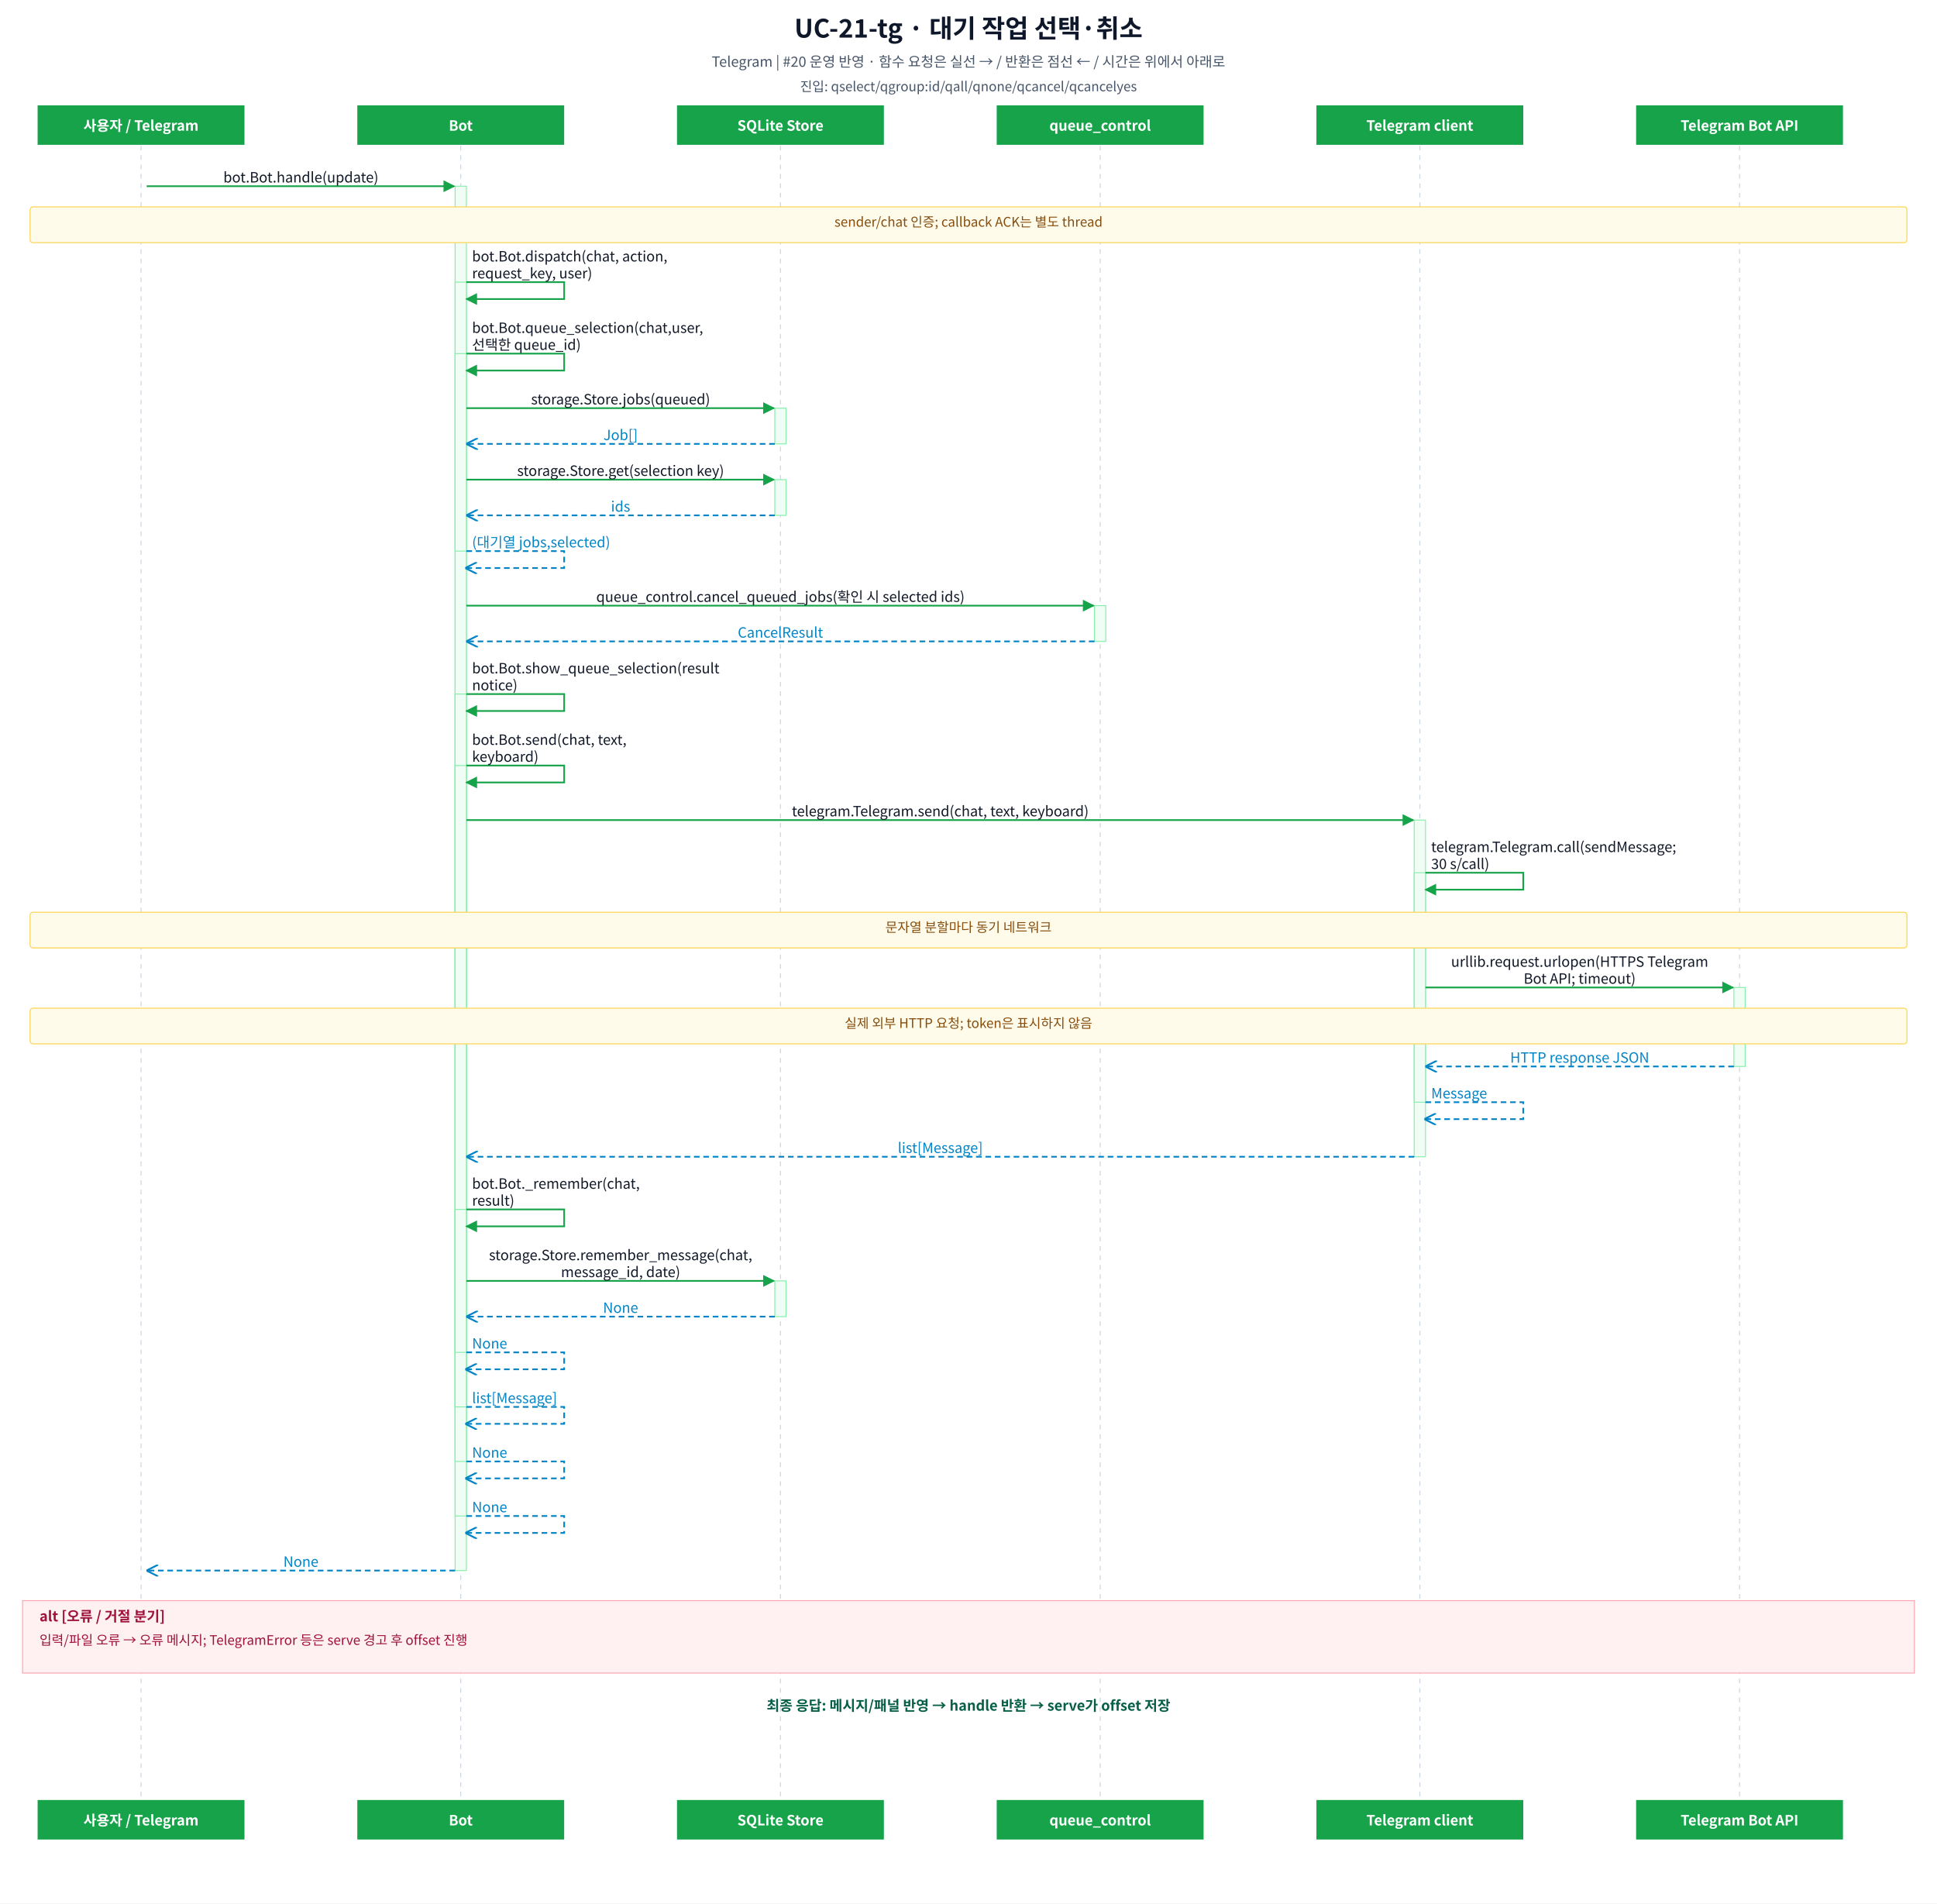
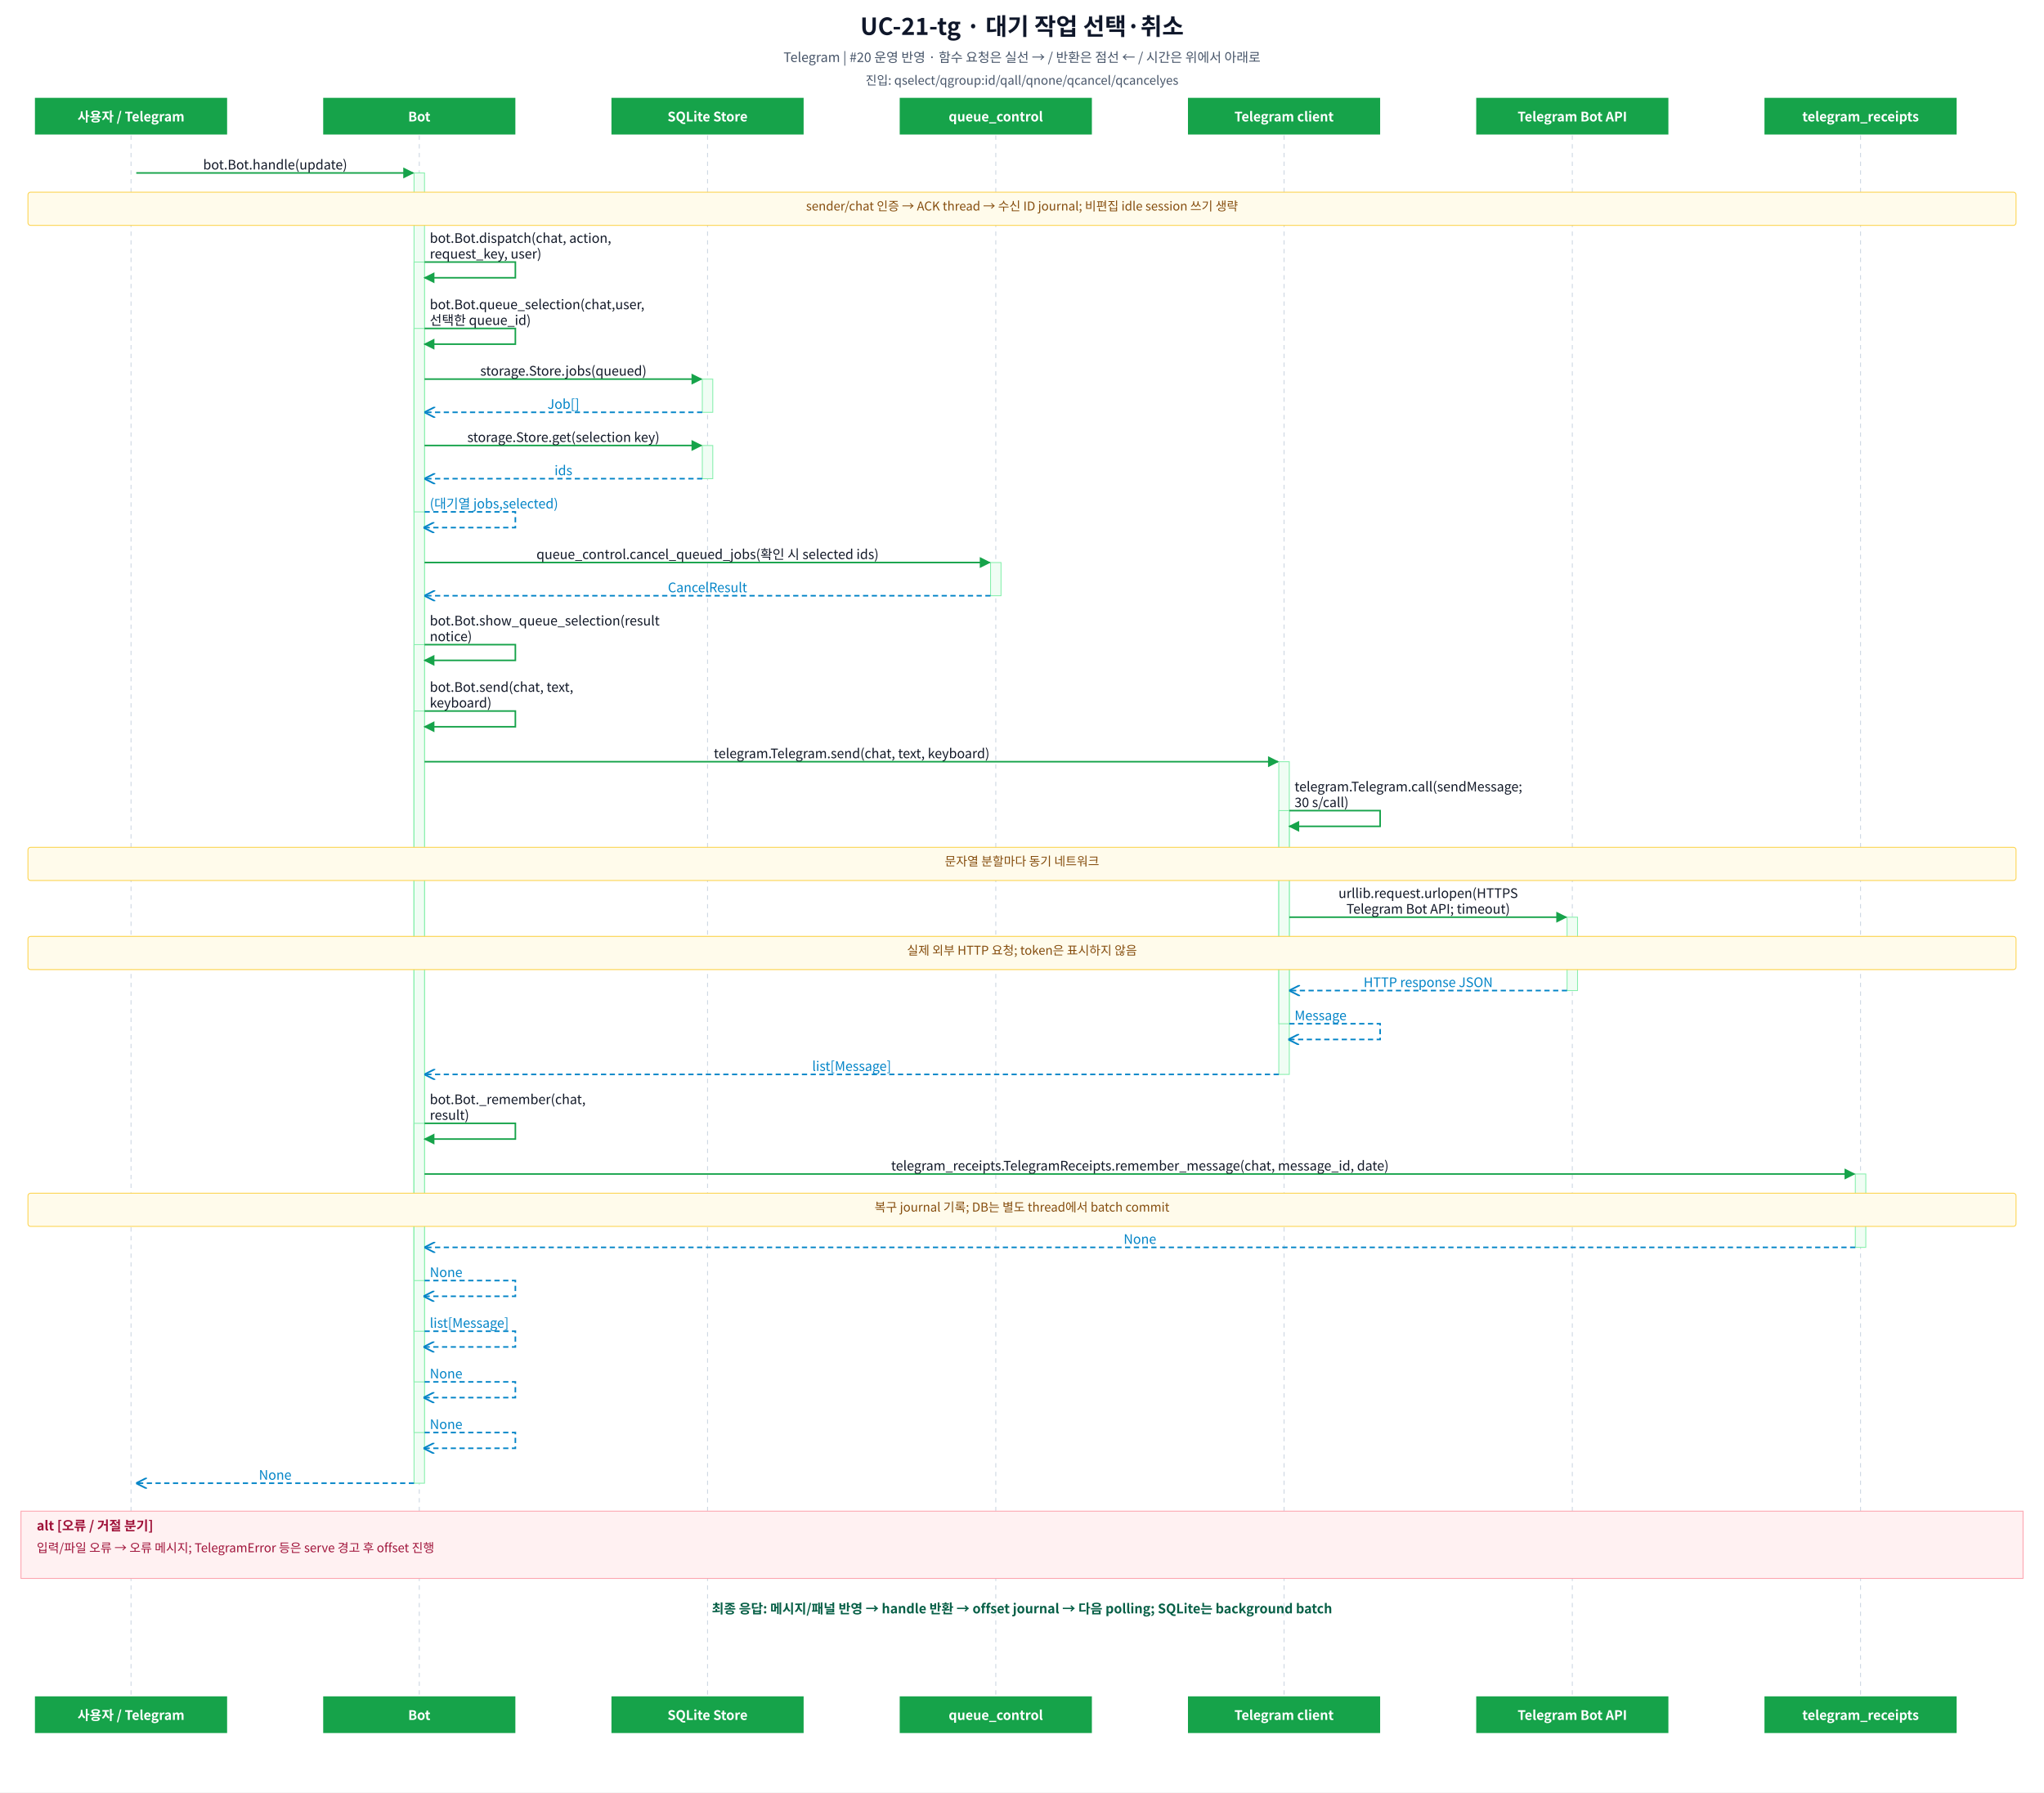
- <svg xmlns="http://www.w3.org/2000/svg" width="2060" height="2024" viewBox="0 0 2060 2024" role="img" aria-label="대기 작업 선택·취소">
+ <svg xmlns="http://www.w3.org/2000/svg" width="2340" height="2052" viewBox="0 0 2340 2052" role="img" aria-label="대기 작업 선택·취소">
  <defs>
    <marker id="req" viewBox="0 0 10 10" refX="9" refY="5" markerWidth="7" markerHeight="7" orient="auto-start-reverse">
      <path d="M0 0 L10 5 L0 10 z" fill="#16a34a" />
    </marker>
    <marker id="ret" viewBox="0 0 10 10" refX="9" refY="5" markerWidth="7" markerHeight="7" orient="auto-start-reverse">
      <path d="M0 0 L10 5 L0 10" fill="none" stroke="#0284c7" stroke-width="1.5" />
    </marker>
  </defs>
  <rect width="100%" height="100%" fill="white" />
  <g font-family="Noto Sans CJK KR, sans-serif">
-     <text x="1030.0" y="40" text-anchor="middle" font-size="27" fill="#0f172a" font-weight="700">UC-21-tg · 대기 작업 선택·취소</text>
-     <text x="1030.0" y="71" text-anchor="middle" font-size="15" fill="#475569">Telegram | #20 운영 반영 · 함수 요청은 실선 → / 반환은 점선 ← / 시간은 위에서 아래로</text>
-     <text x="1030.0" y="97" text-anchor="middle" font-size="14" fill="#475569">진입: qselect/qgroup:id/qall/qnone/qcancel/qcancelyes</text>
-     <path d="M150.0,155 V1914" stroke="#cbd5e1" stroke-dasharray="5 5" />
+     <text x="1170.0" y="40" text-anchor="middle" font-size="27" fill="#0f172a" font-weight="700">UC-21-tg · 대기 작업 선택·취소</text>
+     <text x="1170.0" y="71" text-anchor="middle" font-size="15" fill="#475569">Telegram | #20 운영 반영 · 함수 요청은 실선 → / 반환은 점선 ← / 시간은 위에서 아래로</text>
+     <text x="1170.0" y="97" text-anchor="middle" font-size="14" fill="#475569">진입: qselect/qgroup:id/qall/qnone/qcancel/qcancelyes</text>
+     <path d="M150.0,155 V1942" stroke="#cbd5e1" stroke-dasharray="5 5" />
    <rect x="40.0" y="112" width="220" height="42" fill="#16a34a" />
    <text x="150.0" y="139" text-anchor="middle" font-size="15" fill="white" font-weight="700">사용자 / Telegram</text>
-     <rect x="40.0" y="1914" width="220" height="42" fill="#16a34a" />
-     <text x="150.0" y="1941" text-anchor="middle" font-size="15" fill="white" font-weight="700">사용자 / Telegram</text>
-     <path d="M490.0,155 V1914" stroke="#cbd5e1" stroke-dasharray="5 5" />
-     <rect x="380.0" y="112" width="220" height="42" fill="#16a34a" />
-     <text x="490.0" y="139" text-anchor="middle" font-size="15" fill="white" font-weight="700">Bot</text>
-     <rect x="380.0" y="1914" width="220" height="42" fill="#16a34a" />
-     <text x="490.0" y="1941" text-anchor="middle" font-size="15" fill="white" font-weight="700">Bot</text>
-     <path d="M830.0,155 V1914" stroke="#cbd5e1" stroke-dasharray="5 5" />
-     <rect x="720.0" y="112" width="220" height="42" fill="#16a34a" />
-     <text x="830.0" y="139" text-anchor="middle" font-size="15" fill="white" font-weight="700">SQLite Store</text>
-     <rect x="720.0" y="1914" width="220" height="42" fill="#16a34a" />
-     <text x="830.0" y="1941" text-anchor="middle" font-size="15" fill="white" font-weight="700">SQLite Store</text>
-     <path d="M1170.0,155 V1914" stroke="#cbd5e1" stroke-dasharray="5 5" />
-     <rect x="1060.0" y="112" width="220" height="42" fill="#16a34a" />
-     <text x="1170.0" y="139" text-anchor="middle" font-size="15" fill="white" font-weight="700">queue_control</text>
-     <rect x="1060.0" y="1914" width="220" height="42" fill="#16a34a" />
-     <text x="1170.0" y="1941" text-anchor="middle" font-size="15" fill="white" font-weight="700">queue_control</text>
-     <path d="M1510.0,155 V1914" stroke="#cbd5e1" stroke-dasharray="5 5" />
-     <rect x="1400.0" y="112" width="220" height="42" fill="#16a34a" />
-     <text x="1510.0" y="139" text-anchor="middle" font-size="15" fill="white" font-weight="700">Telegram client</text>
-     <rect x="1400.0" y="1914" width="220" height="42" fill="#16a34a" />
-     <text x="1510.0" y="1941" text-anchor="middle" font-size="15" fill="white" font-weight="700">Telegram client</text>
-     <path d="M1850.0,155 V1914" stroke="#cbd5e1" stroke-dasharray="5 5" />
-     <rect x="1740.0" y="112" width="220" height="42" fill="#16a34a" />
-     <text x="1850.0" y="139" text-anchor="middle" font-size="15" fill="white" font-weight="700">Telegram Bot API</text>
-     <rect x="1740.0" y="1914" width="220" height="42" fill="#16a34a" />
-     <text x="1850.0" y="1941" text-anchor="middle" font-size="15" fill="white" font-weight="700">Telegram Bot API</text>
-     <rect x="484.0" y="198" width="12" height="1472" fill="#f0fdf4" stroke="#86efac" />
-     <rect x="484.0" y="300" width="12" height="1312" fill="#f0fdf4" stroke="#86efac" />
-     <rect x="484.0" y="738" width="12" height="816" fill="#f0fdf4" stroke="#86efac" />
-     <rect x="484.0" y="814" width="12" height="682" fill="#f0fdf4" stroke="#86efac" />
-     <rect x="1504.0" y="872" width="12" height="358" fill="#f0fdf4" stroke="#86efac" />
-     <rect x="1504.0" y="928" width="12" height="244" fill="#f0fdf4" stroke="#86efac" />
-     <rect x="484.0" y="376" width="12" height="210" fill="#f0fdf4" stroke="#86efac" />
-     <rect x="484.0" y="1286" width="12" height="152" fill="#f0fdf4" stroke="#86efac" />
-     <rect x="1844.0" y="1050" width="12" height="84" fill="#f0fdf4" stroke="#86efac" />
-     <rect x="824.0" y="434" width="12" height="38" fill="#f0fdf4" stroke="#86efac" />
-     <rect x="824.0" y="510" width="12" height="38" fill="#f0fdf4" stroke="#86efac" />
-     <rect x="1164.0" y="644" width="12" height="38" fill="#f0fdf4" stroke="#86efac" />
-     <rect x="824.0" y="1362" width="12" height="38" fill="#f0fdf4" stroke="#86efac" />
-     <path d="M156.0,198 H483.0" fill="none" stroke="#16a34a" stroke-width="1.8" marker-end="url(#req)" />
-     <text x="320.0" y="194" text-anchor="middle" font-size="15" fill="#111827">bot.Bot.handle(update)</text>
-     <rect x="32" y="220" width="1996" height="38" rx="3" fill="#fffbeb" stroke="#fcd34d" />
-     <text x="1030.0" y="241" text-anchor="middle" font-size="14" fill="#854d0e">sender/chat 인증; callback ACK는 별도 thread</text>
-     <path d="M496.0,300 H600.0 V318 H496.0" fill="none" stroke="#16a34a" stroke-width="1.8" marker-end="url(#req)" />
-     <text x="502.0" y="278" text-anchor="start" font-size="15" fill="#111827">bot.Bot.dispatch(chat, action,</text>
-     <text x="502.0" y="296" text-anchor="start" font-size="15" fill="#111827">request_key, user)</text>
-     <path d="M496.0,376 H600.0 V394 H496.0" fill="none" stroke="#16a34a" stroke-width="1.8" marker-end="url(#req)" />
-     <text x="502.0" y="354" text-anchor="start" font-size="15" fill="#111827">bot.Bot.queue_selection(chat,user,</text>
-     <text x="502.0" y="372" text-anchor="start" font-size="15" fill="#111827">선택한 queue_id)</text>
-     <path d="M496.0,434 H823.0" fill="none" stroke="#16a34a" stroke-width="1.8" marker-end="url(#req)" />
-     <text x="660.0" y="430" text-anchor="middle" font-size="15" fill="#111827">storage.Store.jobs(queued)</text>
-     <path d="M824.0,472 H497.0" fill="none" stroke="#0284c7" stroke-width="1.8" stroke-dasharray="6 4" marker-end="url(#ret)" />
-     <text x="660.0" y="468" text-anchor="middle" font-size="15" fill="#0284c7">Job[]</text>
-     <path d="M496.0,510 H823.0" fill="none" stroke="#16a34a" stroke-width="1.8" marker-end="url(#req)" />
-     <text x="660.0" y="506" text-anchor="middle" font-size="15" fill="#111827">storage.Store.get(selection key)</text>
-     <path d="M824.0,548 H497.0" fill="none" stroke="#0284c7" stroke-width="1.8" stroke-dasharray="6 4" marker-end="url(#ret)" />
-     <text x="660.0" y="544" text-anchor="middle" font-size="15" fill="#0284c7">ids</text>
-     <path d="M496.0,586 H600.0 V604 H496.0" fill="none" stroke="#0284c7" stroke-width="1.8" stroke-dasharray="6 4" marker-end="url(#ret)" />
-     <text x="502.0" y="582" text-anchor="start" font-size="15" fill="#0284c7">(대기열 jobs,selected)</text>
-     <path d="M496.0,644 H1163.0" fill="none" stroke="#16a34a" stroke-width="1.8" marker-end="url(#req)" />
+     <rect x="40.0" y="1942" width="220" height="42" fill="#16a34a" />
+     <text x="150.0" y="1969" text-anchor="middle" font-size="15" fill="white" font-weight="700">사용자 / Telegram</text>
+     <path d="M480.0,155 V1942" stroke="#cbd5e1" stroke-dasharray="5 5" />
+     <rect x="370.0" y="112" width="220" height="42" fill="#16a34a" />
+     <text x="480.0" y="139" text-anchor="middle" font-size="15" fill="white" font-weight="700">Bot</text>
+     <rect x="370.0" y="1942" width="220" height="42" fill="#16a34a" />
+     <text x="480.0" y="1969" text-anchor="middle" font-size="15" fill="white" font-weight="700">Bot</text>
+     <path d="M810.0,155 V1942" stroke="#cbd5e1" stroke-dasharray="5 5" />
+     <rect x="700.0" y="112" width="220" height="42" fill="#16a34a" />
+     <text x="810.0" y="139" text-anchor="middle" font-size="15" fill="white" font-weight="700">SQLite Store</text>
+     <rect x="700.0" y="1942" width="220" height="42" fill="#16a34a" />
+     <text x="810.0" y="1969" text-anchor="middle" font-size="15" fill="white" font-weight="700">SQLite Store</text>
+     <path d="M1140.0,155 V1942" stroke="#cbd5e1" stroke-dasharray="5 5" />
+     <rect x="1030.0" y="112" width="220" height="42" fill="#16a34a" />
+     <text x="1140.0" y="139" text-anchor="middle" font-size="15" fill="white" font-weight="700">queue_control</text>
+     <rect x="1030.0" y="1942" width="220" height="42" fill="#16a34a" />
+     <text x="1140.0" y="1969" text-anchor="middle" font-size="15" fill="white" font-weight="700">queue_control</text>
+     <path d="M1470.0,155 V1942" stroke="#cbd5e1" stroke-dasharray="5 5" />
+     <rect x="1360.0" y="112" width="220" height="42" fill="#16a34a" />
+     <text x="1470.0" y="139" text-anchor="middle" font-size="15" fill="white" font-weight="700">Telegram client</text>
+     <rect x="1360.0" y="1942" width="220" height="42" fill="#16a34a" />
+     <text x="1470.0" y="1969" text-anchor="middle" font-size="15" fill="white" font-weight="700">Telegram client</text>
+     <path d="M1800.0,155 V1942" stroke="#cbd5e1" stroke-dasharray="5 5" />
+     <rect x="1690.0" y="112" width="220" height="42" fill="#16a34a" />
+     <text x="1800.0" y="139" text-anchor="middle" font-size="15" fill="white" font-weight="700">Telegram Bot API</text>
+     <rect x="1690.0" y="1942" width="220" height="42" fill="#16a34a" />
+     <text x="1800.0" y="1969" text-anchor="middle" font-size="15" fill="white" font-weight="700">Telegram Bot API</text>
+     <path d="M2130.0,155 V1942" stroke="#cbd5e1" stroke-dasharray="5 5" />
+     <rect x="2020.0" y="112" width="220" height="42" fill="#16a34a" />
+     <text x="2130.0" y="139" text-anchor="middle" font-size="15" fill="white" font-weight="700">telegram_receipts</text>
+     <rect x="2020.0" y="1942" width="220" height="42" fill="#16a34a" />
+     <text x="2130.0" y="1969" text-anchor="middle" font-size="15" fill="white" font-weight="700">telegram_receipts</text>
+     <rect x="474.0" y="198" width="12" height="1500" fill="#f0fdf4" stroke="#86efac" />
+     <rect x="474.0" y="300" width="12" height="1340" fill="#f0fdf4" stroke="#86efac" />
+     <rect x="474.0" y="738" width="12" height="844" fill="#f0fdf4" stroke="#86efac" />
+     <rect x="474.0" y="814" width="12" height="710" fill="#f0fdf4" stroke="#86efac" />
+     <rect x="1464.0" y="872" width="12" height="358" fill="#f0fdf4" stroke="#86efac" />
+     <rect x="1464.0" y="928" width="12" height="244" fill="#f0fdf4" stroke="#86efac" />
+     <rect x="474.0" y="376" width="12" height="210" fill="#f0fdf4" stroke="#86efac" />
+     <rect x="474.0" y="1286" width="12" height="180" fill="#f0fdf4" stroke="#86efac" />
+     <rect x="1794.0" y="1050" width="12" height="84" fill="#f0fdf4" stroke="#86efac" />
+     <rect x="2124.0" y="1344" width="12" height="84" fill="#f0fdf4" stroke="#86efac" />
+     <rect x="804.0" y="434" width="12" height="38" fill="#f0fdf4" stroke="#86efac" />
+     <rect x="804.0" y="510" width="12" height="38" fill="#f0fdf4" stroke="#86efac" />
+     <rect x="1134.0" y="644" width="12" height="38" fill="#f0fdf4" stroke="#86efac" />
+     <path d="M156.0,198 H473.0" fill="none" stroke="#16a34a" stroke-width="1.8" marker-end="url(#req)" />
+     <text x="315.0" y="194" text-anchor="middle" font-size="15" fill="#111827">bot.Bot.handle(update)</text>
+     <rect x="32" y="220" width="2276" height="38" rx="3" fill="#fffbeb" stroke="#fcd34d" />
+     <text x="1170.0" y="241" text-anchor="middle" font-size="14" fill="#854d0e">sender/chat 인증 → ACK thread → 수신 ID journal; 비편집 idle session 쓰기 생략</text>
+     <path d="M486.0,300 H590.0 V318 H486.0" fill="none" stroke="#16a34a" stroke-width="1.8" marker-end="url(#req)" />
+     <text x="492.0" y="278" text-anchor="start" font-size="15" fill="#111827">bot.Bot.dispatch(chat, action,</text>
+     <text x="492.0" y="296" text-anchor="start" font-size="15" fill="#111827">request_key, user)</text>
+     <path d="M486.0,376 H590.0 V394 H486.0" fill="none" stroke="#16a34a" stroke-width="1.8" marker-end="url(#req)" />
+     <text x="492.0" y="354" text-anchor="start" font-size="15" fill="#111827">bot.Bot.queue_selection(chat,user,</text>
+     <text x="492.0" y="372" text-anchor="start" font-size="15" fill="#111827">선택한 queue_id)</text>
+     <path d="M486.0,434 H803.0" fill="none" stroke="#16a34a" stroke-width="1.8" marker-end="url(#req)" />
+     <text x="645.0" y="430" text-anchor="middle" font-size="15" fill="#111827">storage.Store.jobs(queued)</text>
+     <path d="M804.0,472 H487.0" fill="none" stroke="#0284c7" stroke-width="1.8" stroke-dasharray="6 4" marker-end="url(#ret)" />
+     <text x="645.0" y="468" text-anchor="middle" font-size="15" fill="#0284c7">Job[]</text>
+     <path d="M486.0,510 H803.0" fill="none" stroke="#16a34a" stroke-width="1.8" marker-end="url(#req)" />
+     <text x="645.0" y="506" text-anchor="middle" font-size="15" fill="#111827">storage.Store.get(selection key)</text>
+     <path d="M804.0,548 H487.0" fill="none" stroke="#0284c7" stroke-width="1.8" stroke-dasharray="6 4" marker-end="url(#ret)" />
+     <text x="645.0" y="544" text-anchor="middle" font-size="15" fill="#0284c7">ids</text>
+     <path d="M486.0,586 H590.0 V604 H486.0" fill="none" stroke="#0284c7" stroke-width="1.8" stroke-dasharray="6 4" marker-end="url(#ret)" />
+     <text x="492.0" y="582" text-anchor="start" font-size="15" fill="#0284c7">(대기열 jobs,selected)</text>
+     <path d="M486.0,644 H1133.0" fill="none" stroke="#16a34a" stroke-width="1.8" marker-end="url(#req)" />
    <a href="D-08.svg" target="_blank">
-       <text x="830.0" y="640" text-anchor="middle" font-size="15" fill="#111827">queue_control.cancel_queued_jobs(확인 시 selected ids)</text>
+       <text x="810.0" y="640" text-anchor="middle" font-size="15" fill="#111827">queue_control.cancel_queued_jobs(확인 시 selected ids)</text>
    </a>
-     <path d="M1164.0,682 H497.0" fill="none" stroke="#0284c7" stroke-width="1.8" stroke-dasharray="6 4" marker-end="url(#ret)" />
-     <text x="830.0" y="678" text-anchor="middle" font-size="15" fill="#0284c7">CancelResult</text>
-     <path d="M496.0,738 H600.0 V756 H496.0" fill="none" stroke="#16a34a" stroke-width="1.8" marker-end="url(#req)" />
-     <text x="502.0" y="716" text-anchor="start" font-size="15" fill="#111827">bot.Bot.show_queue_selection(result</text>
-     <text x="502.0" y="734" text-anchor="start" font-size="15" fill="#111827">notice)</text>
-     <path d="M496.0,814 H600.0 V832 H496.0" fill="none" stroke="#16a34a" stroke-width="1.8" marker-end="url(#req)" />
-     <text x="502.0" y="792" text-anchor="start" font-size="15" fill="#111827">bot.Bot.send(chat, text,</text>
-     <text x="502.0" y="810" text-anchor="start" font-size="15" fill="#111827">keyboard)</text>
-     <path d="M496.0,872 H1503.0" fill="none" stroke="#16a34a" stroke-width="1.8" marker-end="url(#req)" />
-     <text x="1000.0" y="868" text-anchor="middle" font-size="15" fill="#111827">telegram.Telegram.send(chat, text, keyboard)</text>
-     <path d="M1516.0,928 H1620.0 V946 H1516.0" fill="none" stroke="#16a34a" stroke-width="1.8" marker-end="url(#req)" />
-     <text x="1522.0" y="906" text-anchor="start" font-size="15" fill="#111827">telegram.Telegram.call(sendMessage;</text>
-     <text x="1522.0" y="924" text-anchor="start" font-size="15" fill="#111827">30 s/call)</text>
-     <rect x="32" y="970" width="1996" height="38" rx="3" fill="#fffbeb" stroke="#fcd34d" />
-     <text x="1030.0" y="991" text-anchor="middle" font-size="14" fill="#854d0e">문자열 분할마다 동기 네트워크</text>
-     <path d="M1516.0,1050 H1843.0" fill="none" stroke="#16a34a" stroke-width="1.8" marker-end="url(#req)" />
-     <text x="1680.0" y="1028" text-anchor="middle" font-size="15" fill="#111827">urllib.request.urlopen(HTTPS Telegram</text>
-     <text x="1680.0" y="1046" text-anchor="middle" font-size="15" fill="#111827">Bot API; timeout)</text>
-     <rect x="32" y="1072" width="1996" height="38" rx="3" fill="#fffbeb" stroke="#fcd34d" />
-     <text x="1030.0" y="1093" text-anchor="middle" font-size="14" fill="#854d0e">실제 외부 HTTP 요청; token은 표시하지 않음</text>
-     <path d="M1844.0,1134 H1517.0" fill="none" stroke="#0284c7" stroke-width="1.8" stroke-dasharray="6 4" marker-end="url(#ret)" />
-     <text x="1680.0" y="1130" text-anchor="middle" font-size="15" fill="#0284c7">HTTP response JSON</text>
-     <path d="M1516.0,1172 H1620.0 V1190 H1516.0" fill="none" stroke="#0284c7" stroke-width="1.8" stroke-dasharray="6 4" marker-end="url(#ret)" />
-     <text x="1522.0" y="1168" text-anchor="start" font-size="15" fill="#0284c7">Message</text>
-     <path d="M1504.0,1230 H497.0" fill="none" stroke="#0284c7" stroke-width="1.8" stroke-dasharray="6 4" marker-end="url(#ret)" />
-     <text x="1000.0" y="1226" text-anchor="middle" font-size="15" fill="#0284c7">list[Message]</text>
-     <path d="M496.0,1286 H600.0 V1304 H496.0" fill="none" stroke="#16a34a" stroke-width="1.8" marker-end="url(#req)" />
-     <text x="502.0" y="1264" text-anchor="start" font-size="15" fill="#111827">bot.Bot._remember(chat,</text>
-     <text x="502.0" y="1282" text-anchor="start" font-size="15" fill="#111827">result)</text>
-     <path d="M496.0,1362 H823.0" fill="none" stroke="#16a34a" stroke-width="1.8" marker-end="url(#req)" />
-     <text x="660.0" y="1340" text-anchor="middle" font-size="15" fill="#111827">storage.Store.remember_message(chat,</text>
-     <text x="660.0" y="1358" text-anchor="middle" font-size="15" fill="#111827">message_id, date)</text>
-     <path d="M824.0,1400 H497.0" fill="none" stroke="#0284c7" stroke-width="1.8" stroke-dasharray="6 4" marker-end="url(#ret)" />
-     <text x="660.0" y="1396" text-anchor="middle" font-size="15" fill="#0284c7">None</text>
-     <path d="M496.0,1438 H600.0 V1456 H496.0" fill="none" stroke="#0284c7" stroke-width="1.8" stroke-dasharray="6 4" marker-end="url(#ret)" />
-     <text x="502.0" y="1434" text-anchor="start" font-size="15" fill="#0284c7">None</text>
-     <path d="M496.0,1496 H600.0 V1514 H496.0" fill="none" stroke="#0284c7" stroke-width="1.8" stroke-dasharray="6 4" marker-end="url(#ret)" />
-     <text x="502.0" y="1492" text-anchor="start" font-size="15" fill="#0284c7">list[Message]</text>
-     <path d="M496.0,1554 H600.0 V1572 H496.0" fill="none" stroke="#0284c7" stroke-width="1.8" stroke-dasharray="6 4" marker-end="url(#ret)" />
-     <text x="502.0" y="1550" text-anchor="start" font-size="15" fill="#0284c7">None</text>
-     <path d="M496.0,1612 H600.0 V1630 H496.0" fill="none" stroke="#0284c7" stroke-width="1.8" stroke-dasharray="6 4" marker-end="url(#ret)" />
-     <text x="502.0" y="1608" text-anchor="start" font-size="15" fill="#0284c7">None</text>
-     <path d="M484.0,1670 H157.0" fill="none" stroke="#0284c7" stroke-width="1.8" stroke-dasharray="6 4" marker-end="url(#ret)" />
-     <text x="320.0" y="1666" text-anchor="middle" font-size="15" fill="#0284c7">None</text>
-     <rect x="24" y="1702" width="2012" height="77" fill="#fff1f2" stroke="#fda4af" />
-     <text x="42" y="1724" text-anchor="start" font-size="15" fill="#9f1239" font-weight="700">alt [오류 / 거절 분기]</text>
-     <text x="42" y="1749" text-anchor="start" font-size="14" fill="#9f1239">입력/파일 오류 → 오류 메시지; TelegramError 등은 serve 경고 후 offset 진행</text>
-     <text x="1030.0" y="1819" text-anchor="middle" font-size="15" fill="#065f46" font-weight="700">최종 응답: 메시지/패널 반영 → handle 반환 → serve가 offset 저장</text>
+     <path d="M1134.0,682 H487.0" fill="none" stroke="#0284c7" stroke-width="1.8" stroke-dasharray="6 4" marker-end="url(#ret)" />
+     <text x="810.0" y="678" text-anchor="middle" font-size="15" fill="#0284c7">CancelResult</text>
+     <path d="M486.0,738 H590.0 V756 H486.0" fill="none" stroke="#16a34a" stroke-width="1.8" marker-end="url(#req)" />
+     <text x="492.0" y="716" text-anchor="start" font-size="15" fill="#111827">bot.Bot.show_queue_selection(result</text>
+     <text x="492.0" y="734" text-anchor="start" font-size="15" fill="#111827">notice)</text>
+     <path d="M486.0,814 H590.0 V832 H486.0" fill="none" stroke="#16a34a" stroke-width="1.8" marker-end="url(#req)" />
+     <text x="492.0" y="792" text-anchor="start" font-size="15" fill="#111827">bot.Bot.send(chat, text,</text>
+     <text x="492.0" y="810" text-anchor="start" font-size="15" fill="#111827">keyboard)</text>
+     <path d="M486.0,872 H1463.0" fill="none" stroke="#16a34a" stroke-width="1.8" marker-end="url(#req)" />
+     <text x="975.0" y="868" text-anchor="middle" font-size="15" fill="#111827">telegram.Telegram.send(chat, text, keyboard)</text>
+     <path d="M1476.0,928 H1580.0 V946 H1476.0" fill="none" stroke="#16a34a" stroke-width="1.8" marker-end="url(#req)" />
+     <text x="1482.0" y="906" text-anchor="start" font-size="15" fill="#111827">telegram.Telegram.call(sendMessage;</text>
+     <text x="1482.0" y="924" text-anchor="start" font-size="15" fill="#111827">30 s/call)</text>
+     <rect x="32" y="970" width="2276" height="38" rx="3" fill="#fffbeb" stroke="#fcd34d" />
+     <text x="1170.0" y="991" text-anchor="middle" font-size="14" fill="#854d0e">문자열 분할마다 동기 네트워크</text>
+     <path d="M1476.0,1050 H1793.0" fill="none" stroke="#16a34a" stroke-width="1.8" marker-end="url(#req)" />
+     <text x="1635.0" y="1028" text-anchor="middle" font-size="15" fill="#111827">urllib.request.urlopen(HTTPS</text>
+     <text x="1635.0" y="1046" text-anchor="middle" font-size="15" fill="#111827">Telegram Bot API; timeout)</text>
+     <rect x="32" y="1072" width="2276" height="38" rx="3" fill="#fffbeb" stroke="#fcd34d" />
+     <text x="1170.0" y="1093" text-anchor="middle" font-size="14" fill="#854d0e">실제 외부 HTTP 요청; token은 표시하지 않음</text>
+     <path d="M1794.0,1134 H1477.0" fill="none" stroke="#0284c7" stroke-width="1.8" stroke-dasharray="6 4" marker-end="url(#ret)" />
+     <text x="1635.0" y="1130" text-anchor="middle" font-size="15" fill="#0284c7">HTTP response JSON</text>
+     <path d="M1476.0,1172 H1580.0 V1190 H1476.0" fill="none" stroke="#0284c7" stroke-width="1.8" stroke-dasharray="6 4" marker-end="url(#ret)" />
+     <text x="1482.0" y="1168" text-anchor="start" font-size="15" fill="#0284c7">Message</text>
+     <path d="M1464.0,1230 H487.0" fill="none" stroke="#0284c7" stroke-width="1.8" stroke-dasharray="6 4" marker-end="url(#ret)" />
+     <text x="975.0" y="1226" text-anchor="middle" font-size="15" fill="#0284c7">list[Message]</text>
+     <path d="M486.0,1286 H590.0 V1304 H486.0" fill="none" stroke="#16a34a" stroke-width="1.8" marker-end="url(#req)" />
+     <text x="492.0" y="1264" text-anchor="start" font-size="15" fill="#111827">bot.Bot._remember(chat,</text>
+     <text x="492.0" y="1282" text-anchor="start" font-size="15" fill="#111827">result)</text>
+     <path d="M486.0,1344 H2123.0" fill="none" stroke="#16a34a" stroke-width="1.8" marker-end="url(#req)" />
+     <text x="1305.0" y="1340" text-anchor="middle" font-size="15" fill="#111827">telegram_receipts.TelegramReceipts.remember_message(chat, message_id, date)</text>
+     <rect x="32" y="1366" width="2276" height="38" rx="3" fill="#fffbeb" stroke="#fcd34d" />
+     <text x="1170.0" y="1387" text-anchor="middle" font-size="14" fill="#854d0e">복구 journal 기록; DB는 별도 thread에서 batch commit</text>
+     <path d="M2124.0,1428 H487.0" fill="none" stroke="#0284c7" stroke-width="1.8" stroke-dasharray="6 4" marker-end="url(#ret)" />
+     <text x="1305.0" y="1424" text-anchor="middle" font-size="15" fill="#0284c7">None</text>
+     <path d="M486.0,1466 H590.0 V1484 H486.0" fill="none" stroke="#0284c7" stroke-width="1.8" stroke-dasharray="6 4" marker-end="url(#ret)" />
+     <text x="492.0" y="1462" text-anchor="start" font-size="15" fill="#0284c7">None</text>
+     <path d="M486.0,1524 H590.0 V1542 H486.0" fill="none" stroke="#0284c7" stroke-width="1.8" stroke-dasharray="6 4" marker-end="url(#ret)" />
+     <text x="492.0" y="1520" text-anchor="start" font-size="15" fill="#0284c7">list[Message]</text>
+     <path d="M486.0,1582 H590.0 V1600 H486.0" fill="none" stroke="#0284c7" stroke-width="1.8" stroke-dasharray="6 4" marker-end="url(#ret)" />
+     <text x="492.0" y="1578" text-anchor="start" font-size="15" fill="#0284c7">None</text>
+     <path d="M486.0,1640 H590.0 V1658 H486.0" fill="none" stroke="#0284c7" stroke-width="1.8" stroke-dasharray="6 4" marker-end="url(#ret)" />
+     <text x="492.0" y="1636" text-anchor="start" font-size="15" fill="#0284c7">None</text>
+     <path d="M474.0,1698 H157.0" fill="none" stroke="#0284c7" stroke-width="1.8" stroke-dasharray="6 4" marker-end="url(#ret)" />
+     <text x="315.0" y="1694" text-anchor="middle" font-size="15" fill="#0284c7">None</text>
+     <rect x="24" y="1730" width="2292" height="77" fill="#fff1f2" stroke="#fda4af" />
+     <text x="42" y="1752" text-anchor="start" font-size="15" fill="#9f1239" font-weight="700">alt [오류 / 거절 분기]</text>
+     <text x="42" y="1777" text-anchor="start" font-size="14" fill="#9f1239">입력/파일 오류 → 오류 메시지; TelegramError 등은 serve 경고 후 offset 진행</text>
+     <text x="1170.0" y="1847" text-anchor="middle" font-size="15" fill="#065f46" font-weight="700">최종 응답: 메시지/패널 반영 → handle 반환 → offset journal → 다음 polling; SQLite는 background batch</text>
  </g>
</svg>
